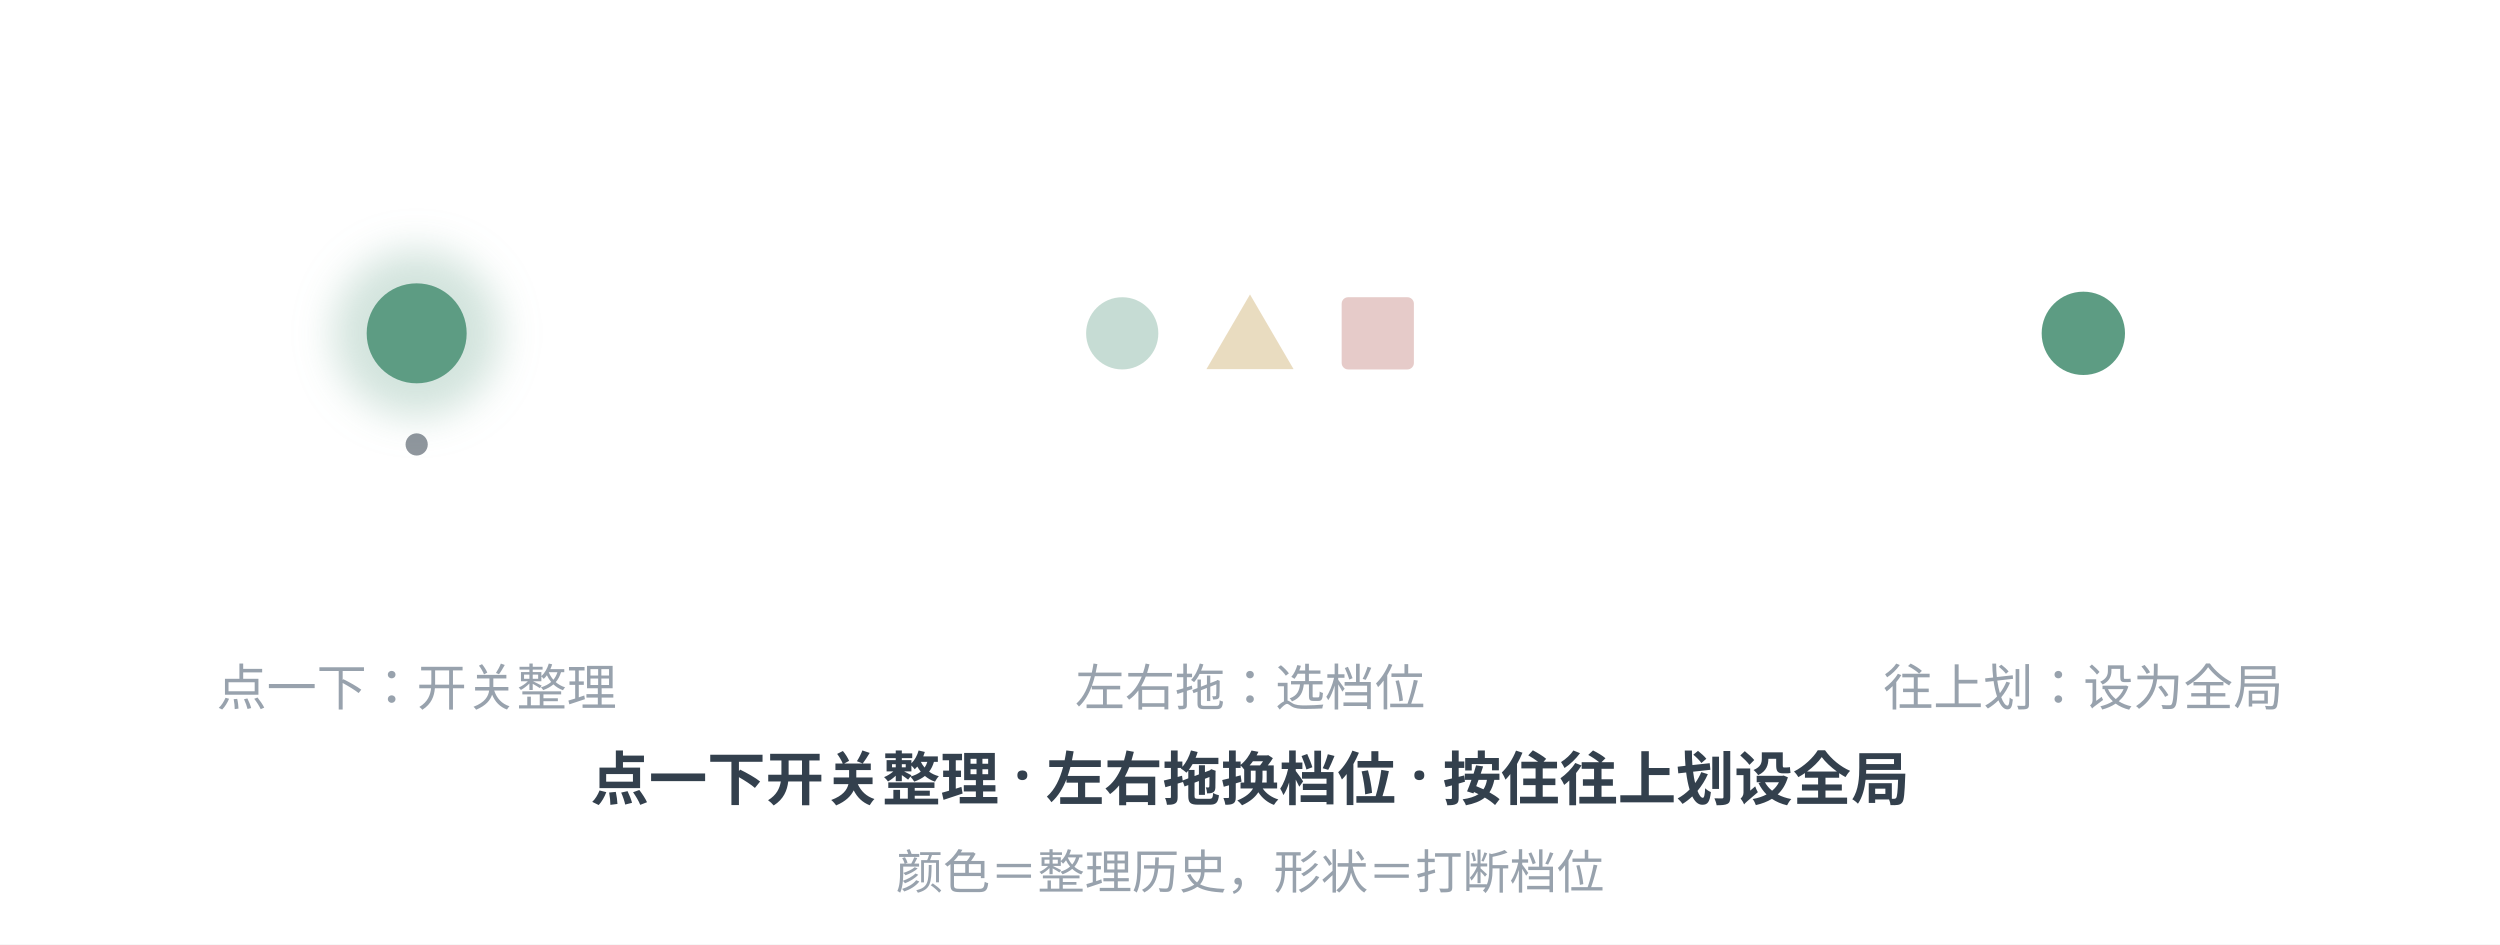
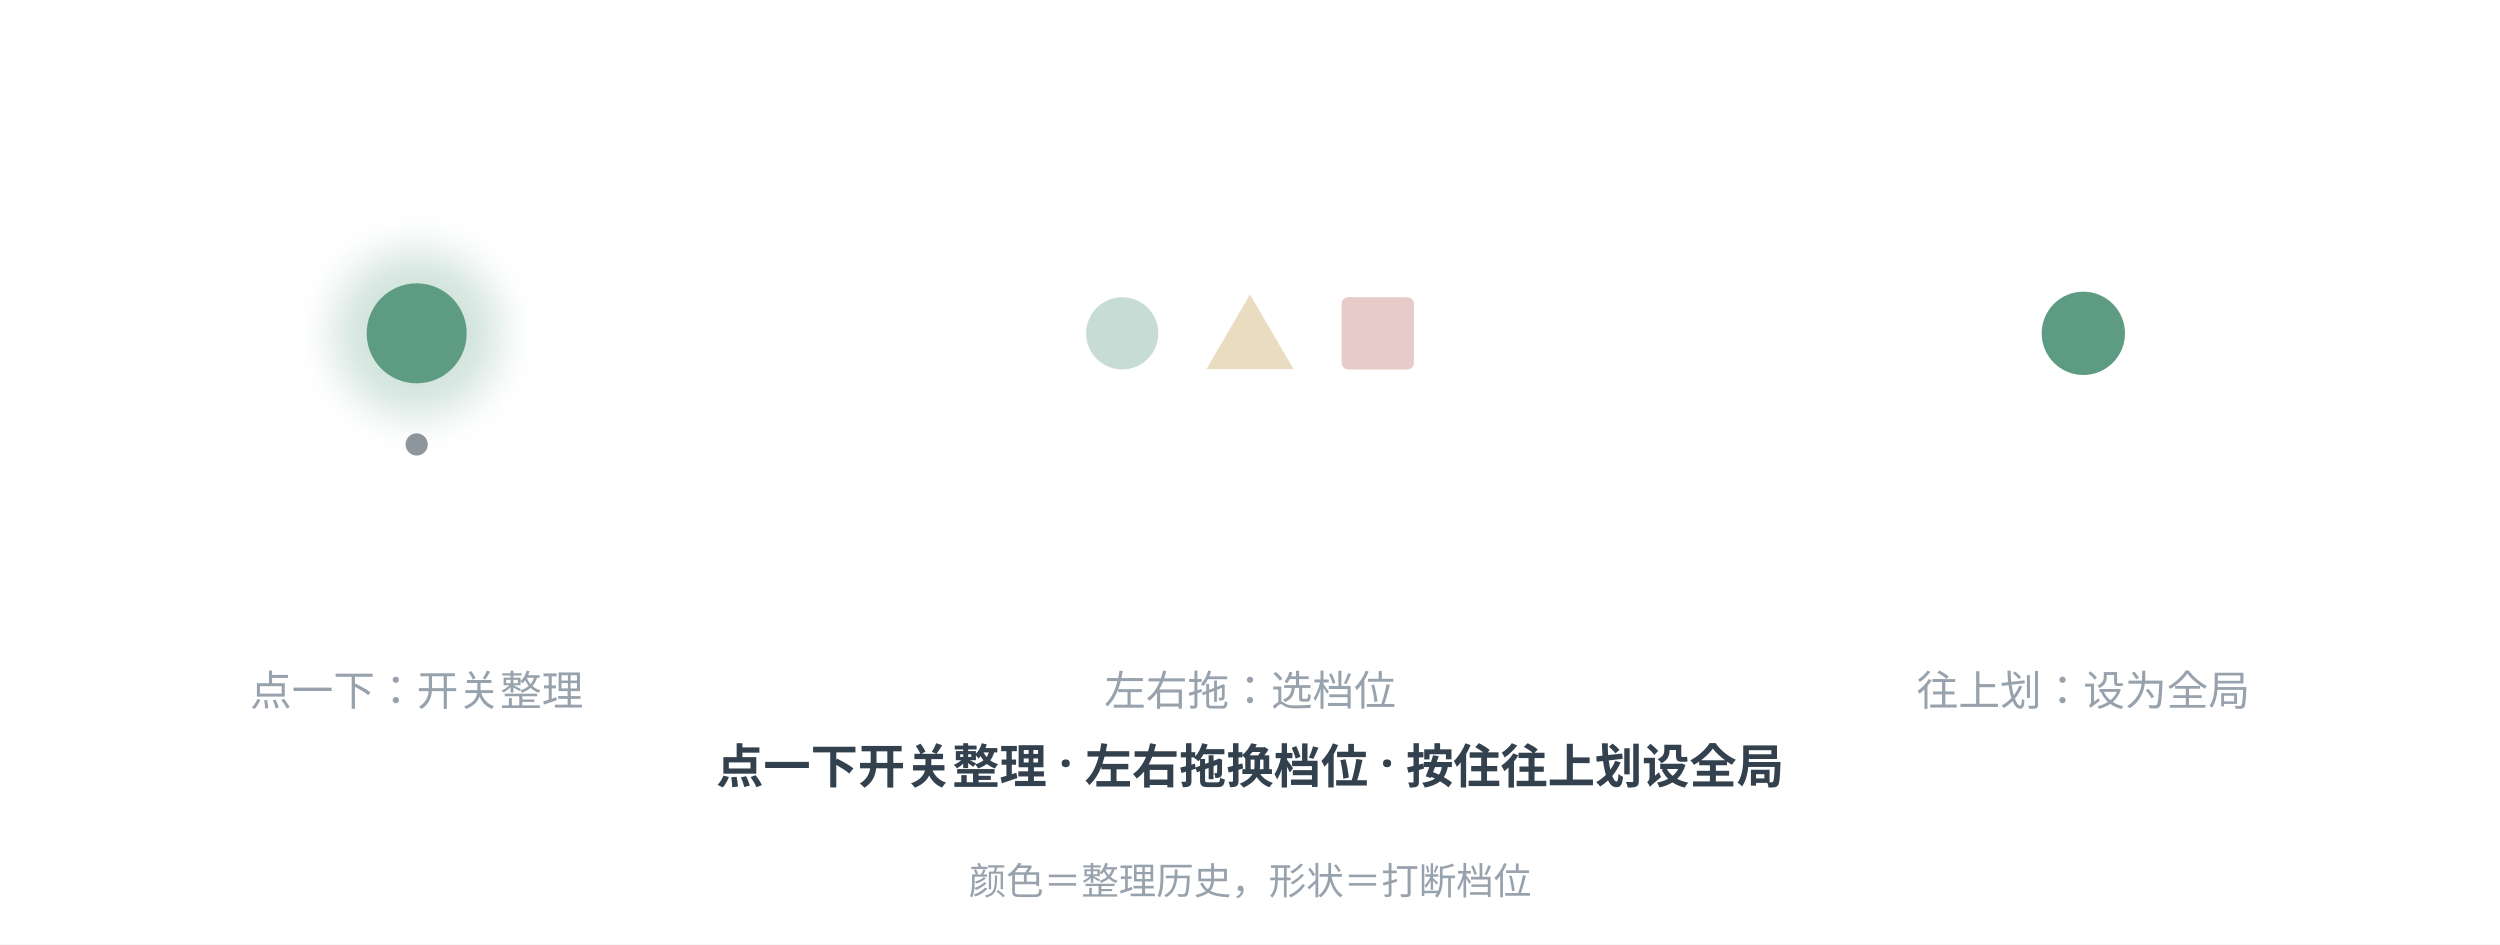
<svg xmlns="http://www.w3.org/2000/svg" viewBox="0 0 900 340" width="900" height="340" role="img" aria-label="点一下开关整理 · 左右拖换档位 · 按住往上划设全局">
  <style>
    text { font-family: 'PingFang SC','Hiragino Sans GB','Microsoft YaHei','Noto Sans SC',system-ui,sans-serif; }
-     .cap { font-size: 21px; font-weight: 600; fill: #33404d; }
-     .sub { font-size: 17px; fill: #98a2ad; }
-     .scene { font-size: 18px; fill: #98a2ad; }
+     .cap { font-size: 17px; font-weight: 600; fill: #33404d; }
+     .sub { font-size: 13.5px; fill: #98a2ad; }
+     .scene { font-size: 15px; fill: #98a2ad; }
    .tag { font-size: 11px; font-weight: 600; }
  </style>
  <defs>
    <filter id="b" x="-80%" y="-80%" width="260%" height="260%">
      <feGaussianBlur stdDeviation="7" />
    </filter>
  </defs>
  <rect width="900" height="340" fill="#ffffff" />
  <g>
    <circle cx="150" cy="120" r="30" fill="#5d9c83" opacity="0.28" filter="url(#b)" />
    <g opacity="1">
      <circle cx="150" cy="120" r="18" fill="#5d9c83" />
      <animate attributeName="opacity" values="1;1;0;0;1;1" keyTimes="0;0.18;0.22;0.45;0.5;1" dur="9s" repeatCount="indefinite" />
    </g>
    <g opacity="0">
      <circle cx="150" cy="120" r="18" fill="#9aa3ad" />
      <animate attributeName="opacity" values="0;0;1;1;0;0" keyTimes="0;0.18;0.22;0.45;0.5;1" dur="9s" repeatCount="indefinite" />
    </g>
    <circle cx="150" cy="120" fill="none" stroke="#5d9c83" stroke-width="3" r="18" opacity="0">
      <animate attributeName="r" values="18;18;46;46" keyTimes="0;0.13;0.30;1" dur="9s" repeatCount="indefinite" />
      <animate attributeName="opacity" values="0;0.9;0;0" keyTimes="0;0.13;0.30;1" dur="9s" repeatCount="indefinite" />
    </circle>
    <circle cx="150" cy="160" r="4" fill="#33404d" opacity="0.55">
      <animate attributeName="opacity" values="0;0.55;0;0;0.55;0" keyTimes="0;0.12;0.18;0.5;0.56;0.62" dur="9s" repeatCount="indefinite" />
    </circle>
  </g>
  <g opacity="0.35">
    <circle cx="404" cy="120" r="13" fill="#5d9c83" />
    <animate attributeName="opacity" values="1;1;0.35;0.35;1" keyTimes="0;0.30;0.34;0.96;1" dur="9s" repeatCount="indefinite" />
  </g>
  <g opacity="0.35">
    <path d="M450 106 L465.68 132.88 L434.32 132.88 Z" fill="#c19a4b" />
    <animate attributeName="opacity" values="0.35;0.35;1;1;0.35;0.35;1" keyTimes="0;0.30;0.34;0.62;0.66;0.96;1" dur="9s" repeatCount="indefinite" />
  </g>
  <g opacity="0.35">
    <rect x="483" y="107" width="26" height="26" rx="2.34" fill="#b76a63" />
    <animate attributeName="opacity" values="0.35;0.35;1;1;0.35" keyTimes="0;0.62;0.66;0.96;1" dur="9s" repeatCount="indefinite" />
  </g>
  <circle cx="750" cy="120" r="15" fill="#5d9c83">
    <animate attributeName="cy" values="120;120;108;98;94;94;112;122;120;120" keyTimes="0;0.55;0.60;0.65;0.70;0.86;0.92;0.95;0.98;1" dur="9s" repeatCount="indefinite" />
  </circle>
  <g opacity="0">
    <animate attributeName="opacity" values="0;0;1;1;0;0" keyTimes="0;0.66;0.74;0.92;0.97;1" dur="9s" repeatCount="indefinite" />
    <rect x="708" y="150" width="84" height="21" rx="10.5" fill="#f3f1ff" stroke="#ddd6fe" />
    <text x="750" y="165" text-anchor="middle" class="tag" fill="#7c5cf0">所有会话</text>
  </g>
  <text x="150" y="254" text-anchor="middle" class="scene">点一下：开关整理</text>
  <text x="450" y="254" text-anchor="middle" class="scene">左右拖：选档位</text>
  <text x="750" y="254" text-anchor="middle" class="scene">往上划：设为全局</text>
-   <text x="450" y="288" text-anchor="middle" class="cap">点一下开关整理 · 左右拖换档位 · 按住往上划设全局</text>
-   <text x="450" y="320" text-anchor="middle" class="sub">颜色＝整理历史，形状＝打断档位</text>
+   <text x="450" y="282" text-anchor="middle" class="cap">点一下开关整理 · 左右拖换档位 · 按住往上划设全局</text>
+   <text x="450" y="322" text-anchor="middle" class="sub">颜色＝整理历史，形状＝打断档位</text>
</svg>
